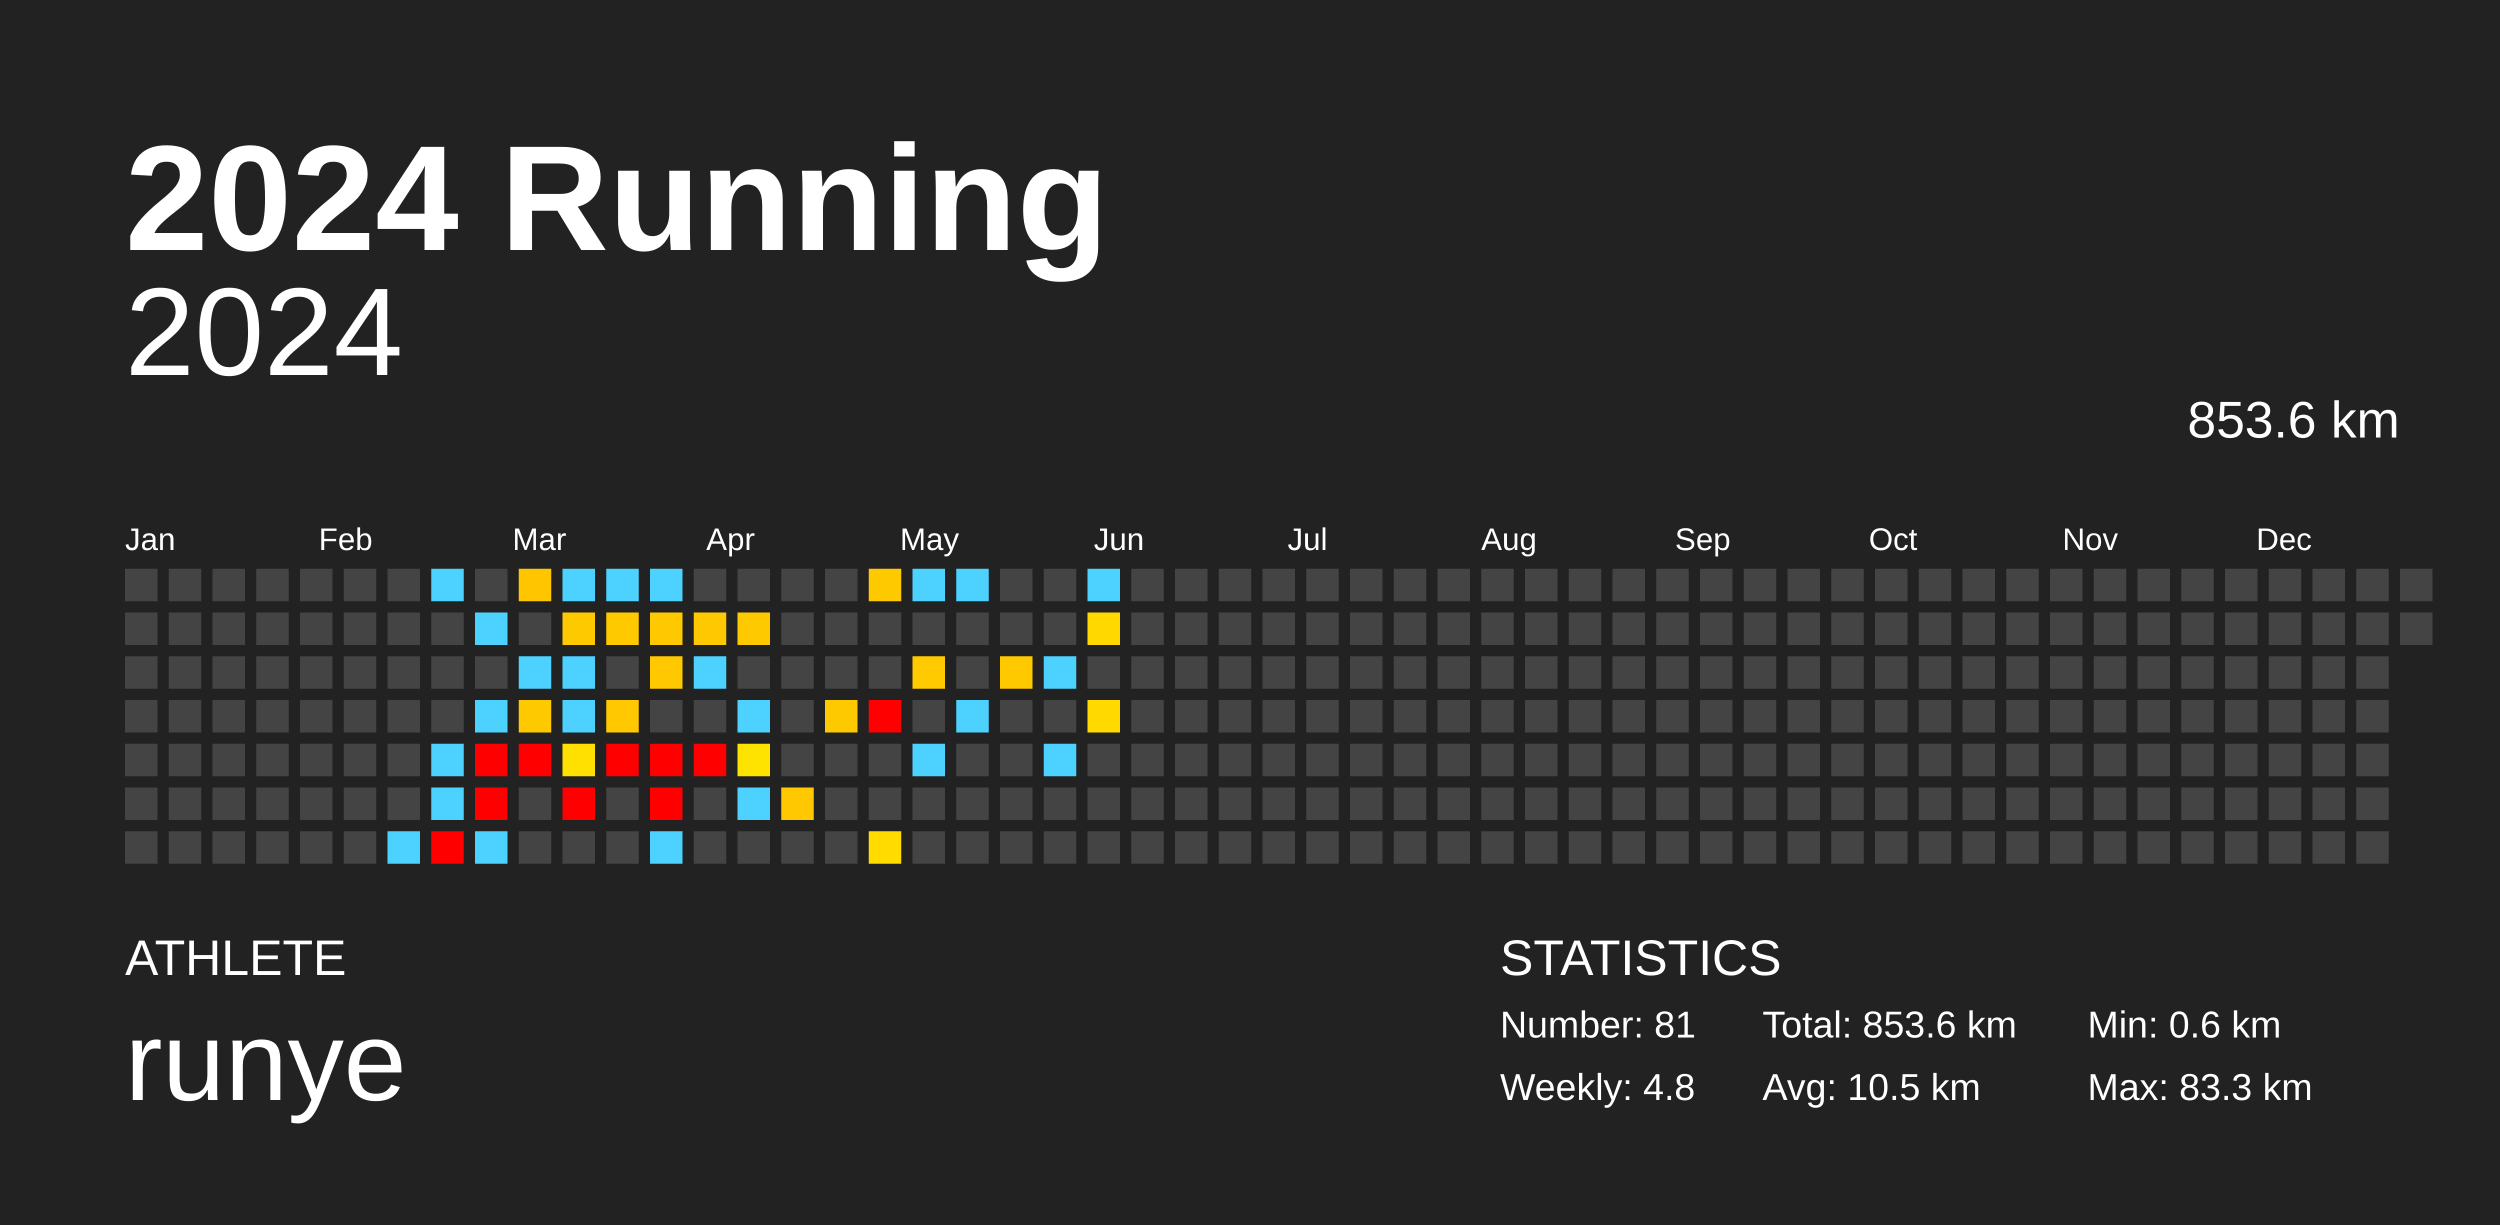
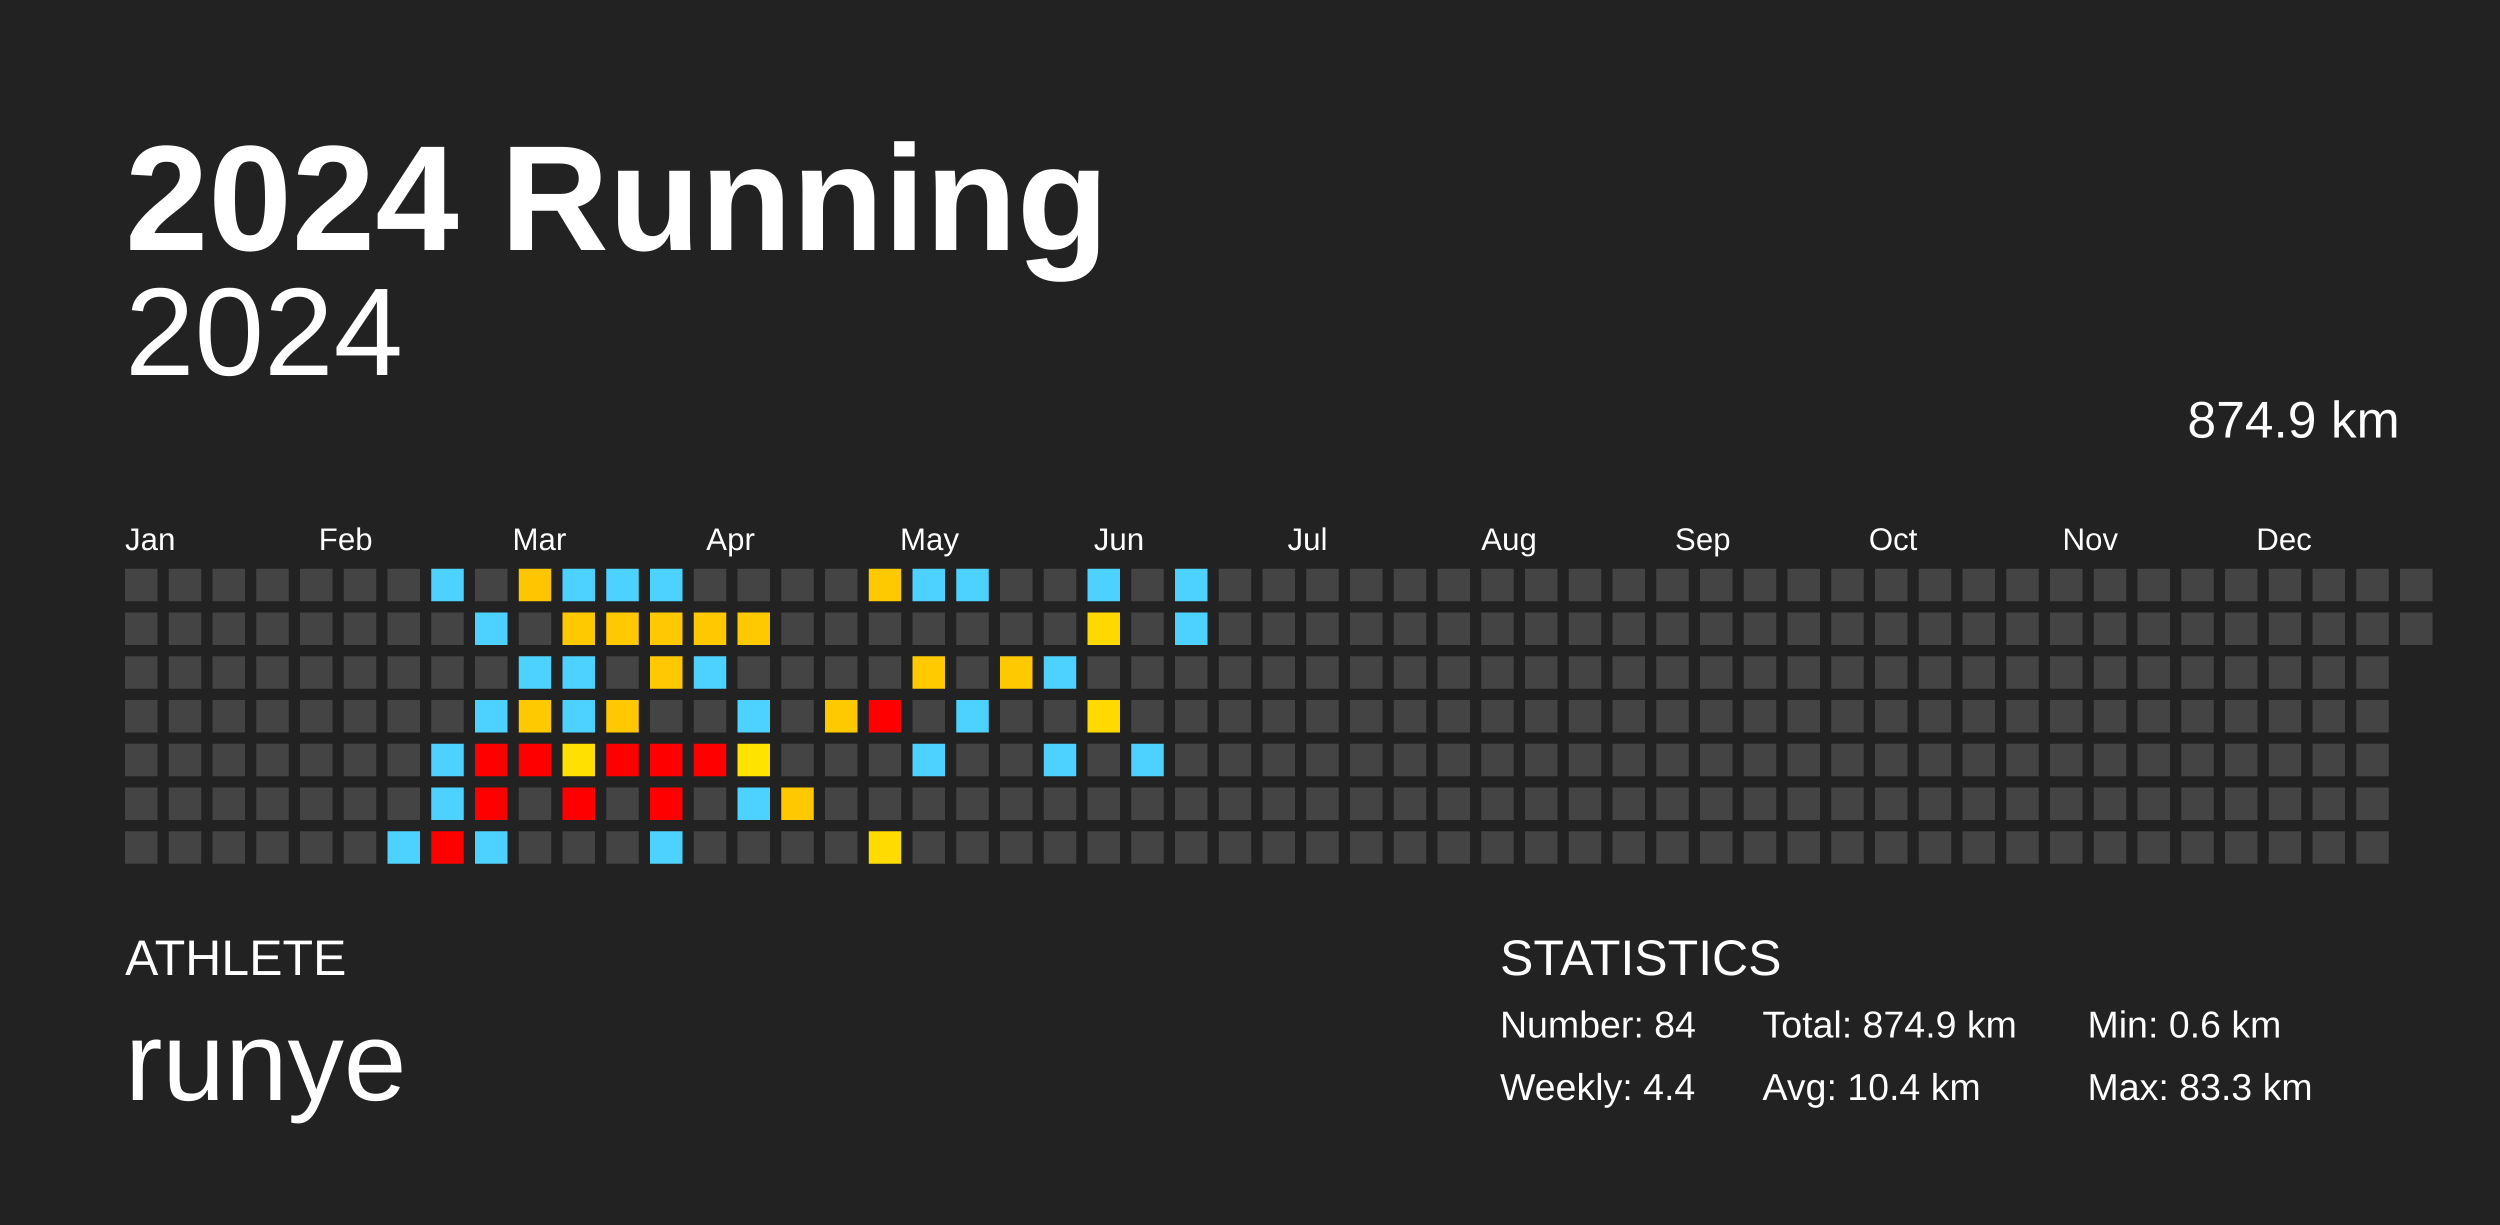
<svg xmlns="http://www.w3.org/2000/svg" baseProfile="full" height="98mm" version="1.1" viewBox="0,0,200,98" width="200mm">
  <defs />
  <rect fill="#222222" height="98" width="200" x="0" y="0" />
  <text fill="#FFFFFF" style="font-size:12px; font-family:Arial; font-weight:bold;" x="10" y="20">2024 Running</text>
  <text fill="#FFFFFF" style="font-size:4px; font-family:Arial" x="10" y="78">ATHLETE</text>
  <text fill="#FFFFFF" style="font-size:9px; font-family:Arial" x="10" y="88">runye</text>
  <text fill="#FFFFFF" style="font-size:4px; font-family:Arial" x="120" y="78">STATISTICS</text>
-   <text fill="#FFFFFF" style="font-size:3px; font-family:Arial" x="120" y="83">Number: 81</text>
-   <text fill="#FFFFFF" style="font-size:3px; font-family:Arial" x="120" y="88">Weekly: 4.8</text>
-   <text fill="#FFFFFF" style="font-size:3px; font-family:Arial" x="141" y="83">Total: 853.6 km</text>
-   <text fill="#FFFFFF" style="font-size:3px; font-family:Arial" x="141" y="88">Avg: 10.5 km</text>
+   <text fill="#FFFFFF" style="font-size:3px; font-family:Arial" x="120" y="83">Number: 84</text>
+   <text fill="#FFFFFF" style="font-size:3px; font-family:Arial" x="120" y="88">Weekly: 4.4</text>
+   <text fill="#FFFFFF" style="font-size:3px; font-family:Arial" x="141" y="83">Total: 874.9 km</text>
+   <text fill="#FFFFFF" style="font-size:3px; font-family:Arial" x="141" y="88">Avg: 10.4 km</text>
  <text fill="#FFFFFF" style="font-size:3px; font-family:Arial" x="167" y="83">Min: 0.6 km</text>
  <text fill="#FFFFFF" style="font-size:3px; font-family:Arial" x="167" y="88">Max: 83.3 km</text>
  <text alignment-baseline="hanging" fill="#FFFFFF" style="font-size:10.0px; font-family:Arial;" x="10" y="30">2024</text>
-   <text alignment-baseline="hanging" fill="#FFFFFF" style="font-size:4.125px; font-family:Arial;" x="175" y="35">853.6 km</text>
+   <text alignment-baseline="hanging" fill="#FFFFFF" style="font-size:4.125px; font-family:Arial;" x="175" y="35">874.9 km</text>
  <text fill="#FFFFFF" style="font-size:2.5px; font-family:Arial" x="10.0" y="44">Jan</text>
  <text fill="#FFFFFF" style="font-size:2.5px; font-family:Arial" x="25.5" y="44">Feb</text>
  <text fill="#FFFFFF" style="font-size:2.5px; font-family:Arial" x="41.0" y="44">Mar</text>
  <text fill="#FFFFFF" style="font-size:2.5px; font-family:Arial" x="56.5" y="44">Apr</text>
  <text fill="#FFFFFF" style="font-size:2.5px; font-family:Arial" x="72.0" y="44">May</text>
  <text fill="#FFFFFF" style="font-size:2.5px; font-family:Arial" x="87.5" y="44">Jun</text>
  <text fill="#FFFFFF" style="font-size:2.5px; font-family:Arial" x="103.0" y="44">Jul</text>
  <text fill="#FFFFFF" style="font-size:2.5px; font-family:Arial" x="118.5" y="44">Aug</text>
  <text fill="#FFFFFF" style="font-size:2.5px; font-family:Arial" x="134.0" y="44">Sep</text>
  <text fill="#FFFFFF" style="font-size:2.5px; font-family:Arial" x="149.5" y="44">Oct</text>
  <text fill="#FFFFFF" style="font-size:2.5px; font-family:Arial" x="165.0" y="44">Nov</text>
  <text fill="#FFFFFF" style="font-size:2.5px; font-family:Arial" x="180.5" y="44">Dec</text>
  <rect fill="#444444" height="2.6" width="2.6" x="10.0" y="45.5" />
  <rect fill="#444444" height="2.6" width="2.6" x="10.0" y="49.0" />
  <rect fill="#444444" height="2.6" width="2.6" x="10.0" y="52.5" />
  <rect fill="#444444" height="2.6" width="2.6" x="10.0" y="56.0" />
  <rect fill="#444444" height="2.6" width="2.6" x="10.0" y="59.5" />
  <rect fill="#444444" height="2.6" width="2.6" x="10.0" y="63.0" />
  <rect fill="#444444" height="2.6" width="2.6" x="10.0" y="66.5" />
  <rect fill="#444444" height="2.6" width="2.6" x="13.5" y="45.5" />
  <rect fill="#444444" height="2.6" width="2.6" x="13.5" y="49.0" />
  <rect fill="#444444" height="2.6" width="2.6" x="13.5" y="52.5" />
  <rect fill="#444444" height="2.6" width="2.6" x="13.5" y="56.0" />
  <rect fill="#444444" height="2.6" width="2.6" x="13.5" y="59.5" />
  <rect fill="#444444" height="2.6" width="2.6" x="13.5" y="63.0" />
  <rect fill="#444444" height="2.6" width="2.6" x="13.5" y="66.5" />
  <rect fill="#444444" height="2.6" width="2.6" x="17.0" y="45.5" />
  <rect fill="#444444" height="2.6" width="2.6" x="17.0" y="49.0" />
  <rect fill="#444444" height="2.6" width="2.6" x="17.0" y="52.5" />
  <rect fill="#444444" height="2.6" width="2.6" x="17.0" y="56.0" />
  <rect fill="#444444" height="2.6" width="2.6" x="17.0" y="59.5" />
  <rect fill="#444444" height="2.6" width="2.6" x="17.0" y="63.0" />
  <rect fill="#444444" height="2.6" width="2.6" x="17.0" y="66.5" />
  <rect fill="#444444" height="2.6" width="2.6" x="20.5" y="45.5" />
  <rect fill="#444444" height="2.6" width="2.6" x="20.5" y="49.0" />
  <rect fill="#444444" height="2.6" width="2.6" x="20.5" y="52.5" />
  <rect fill="#444444" height="2.6" width="2.6" x="20.5" y="56.0" />
  <rect fill="#444444" height="2.6" width="2.6" x="20.5" y="59.5" />
  <rect fill="#444444" height="2.6" width="2.6" x="20.5" y="63.0" />
  <rect fill="#444444" height="2.6" width="2.6" x="20.5" y="66.5" />
  <rect fill="#444444" height="2.6" width="2.6" x="24.0" y="45.5" />
  <rect fill="#444444" height="2.6" width="2.6" x="24.0" y="49.0" />
  <rect fill="#444444" height="2.6" width="2.6" x="24.0" y="52.5" />
  <rect fill="#444444" height="2.6" width="2.6" x="24.0" y="56.0" />
  <rect fill="#444444" height="2.6" width="2.6" x="24.0" y="59.5" />
  <rect fill="#444444" height="2.6" width="2.6" x="24.0" y="63.0" />
  <rect fill="#444444" height="2.6" width="2.6" x="24.0" y="66.5" />
  <rect fill="#444444" height="2.6" width="2.6" x="27.5" y="45.5" />
  <rect fill="#444444" height="2.6" width="2.6" x="27.5" y="49.0" />
  <rect fill="#444444" height="2.6" width="2.6" x="27.5" y="52.5" />
  <rect fill="#444444" height="2.6" width="2.6" x="27.5" y="56.0" />
  <rect fill="#444444" height="2.6" width="2.6" x="27.5" y="59.5" />
  <rect fill="#444444" height="2.6" width="2.6" x="27.5" y="63.0" />
  <rect fill="#444444" height="2.6" width="2.6" x="27.5" y="66.5" />
  <rect fill="#444444" height="2.6" width="2.6" x="31.0" y="45.5" />
  <rect fill="#444444" height="2.6" width="2.6" x="31.0" y="49.0" />
  <rect fill="#444444" height="2.6" width="2.6" x="31.0" y="52.5" />
  <rect fill="#444444" height="2.6" width="2.6" x="31.0" y="56.0" />
  <rect fill="#444444" height="2.6" width="2.6" x="31.0" y="59.5" />
  <rect fill="#444444" height="2.6" width="2.6" x="31.0" y="63.0" />
  <rect fill="#4dd2ff" height="2.6" width="2.6" x="31.0" y="66.5" />
  <rect fill="#4dd2ff" height="2.6" width="2.6" x="34.5" y="45.5" />
  <rect fill="#444444" height="2.6" width="2.6" x="34.5" y="49.0" />
  <rect fill="#444444" height="2.6" width="2.6" x="34.5" y="52.5" />
  <rect fill="#444444" height="2.6" width="2.6" x="34.5" y="56.0" />
  <rect fill="#4dd2ff" height="2.6" width="2.6" x="34.5" y="59.5" />
  <rect fill="#4dd2ff" height="2.6" width="2.6" x="34.5" y="63.0" />
  <rect fill="red" height="2.6" width="2.6" x="34.5" y="66.5" />
  <rect fill="#444444" height="2.6" width="2.6" x="38.0" y="45.5" />
  <rect fill="#4dd2ff" height="2.6" width="2.6" x="38.0" y="49.0" />
  <rect fill="#444444" height="2.6" width="2.6" x="38.0" y="52.5" />
  <rect fill="#4dd2ff" height="2.6" width="2.6" x="38.0" y="56.0" />
  <rect fill="red" height="2.6" width="2.6" x="38.0" y="59.5" />
  <rect fill="red" height="2.6" width="2.6" x="38.0" y="63.0" />
  <rect fill="#4dd2ff" height="2.6" width="2.6" x="38.0" y="66.5" />
  <rect fill="#ffc600" height="2.6" width="2.6" x="41.5" y="45.5" />
  <rect fill="#444444" height="2.6" width="2.6" x="41.5" y="49.0" />
  <rect fill="#4dd2ff" height="2.6" width="2.6" x="41.5" y="52.5" />
  <rect fill="#ffc900" height="2.6" width="2.6" x="41.5" y="56.0" />
  <rect fill="red" height="2.6" width="2.6" x="41.5" y="59.5" />
  <rect fill="#444444" height="2.6" width="2.6" x="41.5" y="63.0" />
  <rect fill="#444444" height="2.6" width="2.6" x="41.5" y="66.5" />
  <rect fill="#4dd2ff" height="2.6" width="2.6" x="45.0" y="45.5" />
  <rect fill="#ffc900" height="2.6" width="2.6" x="45.0" y="49.0" />
  <rect fill="#4dd2ff" height="2.6" width="2.6" x="45.0" y="52.5" />
  <rect fill="#4dd2ff" height="2.6" width="2.6" x="45.0" y="56.0" />
  <rect fill="#ffe000" height="2.6" width="2.6" x="45.0" y="59.5" />
  <rect fill="red" height="2.6" width="2.6" x="45.0" y="63.0" />
  <rect fill="#444444" height="2.6" width="2.6" x="45.0" y="66.5" />
  <rect fill="#4dd2ff" height="2.6" width="2.6" x="48.5" y="45.5" />
  <rect fill="#ffc900" height="2.6" width="2.6" x="48.5" y="49.0" />
  <rect fill="#444444" height="2.6" width="2.6" x="48.5" y="52.5" />
  <rect fill="#ffc800" height="2.6" width="2.6" x="48.5" y="56.0" />
  <rect fill="red" height="2.6" width="2.6" x="48.5" y="59.5" />
  <rect fill="#444444" height="2.6" width="2.6" x="48.5" y="63.0" />
  <rect fill="#444444" height="2.6" width="2.6" x="48.5" y="66.5" />
  <rect fill="#4dd2ff" height="2.6" width="2.6" x="52.0" y="45.5" />
  <rect fill="#ffc800" height="2.6" width="2.6" x="52.0" y="49.0" />
  <rect fill="#ffc800" height="2.6" width="2.6" x="52.0" y="52.5" />
  <rect fill="#444444" height="2.6" width="2.6" x="52.0" y="56.0" />
  <rect fill="red" height="2.6" width="2.6" x="52.0" y="59.5" />
  <rect fill="red" height="2.6" width="2.6" x="52.0" y="63.0" />
  <rect fill="#4dd2ff" height="2.6" width="2.6" x="52.0" y="66.5" />
  <rect fill="#444444" height="2.6" width="2.6" x="55.5" y="45.5" />
  <rect fill="#ffc800" height="2.6" width="2.6" x="55.5" y="49.0" />
  <rect fill="#4dd2ff" height="2.6" width="2.6" x="55.5" y="52.5" />
  <rect fill="#444444" height="2.6" width="2.6" x="55.5" y="56.0" />
  <rect fill="red" height="2.6" width="2.6" x="55.5" y="59.5" />
  <rect fill="#444444" height="2.6" width="2.6" x="55.5" y="63.0" />
  <rect fill="#444444" height="2.6" width="2.6" x="55.5" y="66.5" />
  <rect fill="#444444" height="2.6" width="2.6" x="59.0" y="45.5" />
  <rect fill="#ffc900" height="2.6" width="2.6" x="59.0" y="49.0" />
  <rect fill="#444444" height="2.6" width="2.6" x="59.0" y="52.5" />
  <rect fill="#4dd2ff" height="2.6" width="2.6" x="59.0" y="56.0" />
  <rect fill="#ffe300" height="2.6" width="2.6" x="59.0" y="59.5" />
  <rect fill="#4dd2ff" height="2.6" width="2.6" x="59.0" y="63.0" />
  <rect fill="#444444" height="2.6" width="2.6" x="59.0" y="66.5" />
  <rect fill="#444444" height="2.6" width="2.6" x="62.5" y="45.5" />
  <rect fill="#444444" height="2.6" width="2.6" x="62.5" y="49.0" />
  <rect fill="#444444" height="2.6" width="2.6" x="62.5" y="52.5" />
  <rect fill="#444444" height="2.6" width="2.6" x="62.5" y="56.0" />
  <rect fill="#444444" height="2.6" width="2.6" x="62.5" y="59.5" />
  <rect fill="#ffc800" height="2.6" width="2.6" x="62.5" y="63.0" />
  <rect fill="#444444" height="2.6" width="2.6" x="62.5" y="66.5" />
  <rect fill="#444444" height="2.6" width="2.6" x="66.0" y="45.5" />
  <rect fill="#444444" height="2.6" width="2.6" x="66.0" y="49.0" />
  <rect fill="#444444" height="2.6" width="2.6" x="66.0" y="52.5" />
  <rect fill="#ffc900" height="2.6" width="2.6" x="66.0" y="56.0" />
  <rect fill="#444444" height="2.6" width="2.6" x="66.0" y="59.5" />
  <rect fill="#444444" height="2.6" width="2.6" x="66.0" y="63.0" />
  <rect fill="#444444" height="2.6" width="2.6" x="66.0" y="66.5" />
  <rect fill="#ffc900" height="2.6" width="2.6" x="69.5" y="45.5" />
  <rect fill="#444444" height="2.6" width="2.6" x="69.5" y="49.0" />
  <rect fill="#444444" height="2.6" width="2.6" x="69.5" y="52.5" />
  <rect fill="red" height="2.6" width="2.6" x="69.5" y="56.0" />
  <rect fill="#444444" height="2.6" width="2.6" x="69.5" y="59.5" />
  <rect fill="#444444" height="2.6" width="2.6" x="69.5" y="63.0" />
  <rect fill="#ffdb00" height="2.6" width="2.6" x="69.5" y="66.5" />
  <rect fill="#4dd2ff" height="2.6" width="2.6" x="73.0" y="45.5" />
  <rect fill="#444444" height="2.6" width="2.6" x="73.0" y="49.0" />
  <rect fill="#ffca00" height="2.6" width="2.6" x="73.0" y="52.5" />
  <rect fill="#444444" height="2.6" width="2.6" x="73.0" y="56.0" />
  <rect fill="#4dd2ff" height="2.6" width="2.6" x="73.0" y="59.5" />
  <rect fill="#444444" height="2.6" width="2.6" x="73.0" y="63.0" />
  <rect fill="#444444" height="2.6" width="2.6" x="73.0" y="66.5" />
  <rect fill="#4dd2ff" height="2.6" width="2.6" x="76.5" y="45.5" />
  <rect fill="#444444" height="2.6" width="2.6" x="76.5" y="49.0" />
  <rect fill="#444444" height="2.6" width="2.6" x="76.5" y="52.5" />
  <rect fill="#4dd2ff" height="2.6" width="2.6" x="76.5" y="56.0" />
  <rect fill="#444444" height="2.6" width="2.6" x="76.5" y="59.5" />
  <rect fill="#444444" height="2.6" width="2.6" x="76.5" y="63.0" />
  <rect fill="#444444" height="2.6" width="2.6" x="76.5" y="66.5" />
  <rect fill="#444444" height="2.6" width="2.6" x="80.0" y="45.5" />
  <rect fill="#444444" height="2.6" width="2.6" x="80.0" y="49.0" />
  <rect fill="#ffc900" height="2.6" width="2.6" x="80.0" y="52.5" />
  <rect fill="#444444" height="2.6" width="2.6" x="80.0" y="56.0" />
  <rect fill="#444444" height="2.6" width="2.6" x="80.0" y="59.5" />
  <rect fill="#444444" height="2.6" width="2.6" x="80.0" y="63.0" />
  <rect fill="#444444" height="2.6" width="2.6" x="80.0" y="66.5" />
  <rect fill="#444444" height="2.6" width="2.6" x="83.5" y="45.5" />
  <rect fill="#444444" height="2.6" width="2.6" x="83.5" y="49.0" />
  <rect fill="#4dd2ff" height="2.6" width="2.6" x="83.5" y="52.5" />
  <rect fill="#444444" height="2.6" width="2.6" x="83.5" y="56.0" />
  <rect fill="#4dd2ff" height="2.6" width="2.6" x="83.5" y="59.5" />
  <rect fill="#444444" height="2.6" width="2.6" x="83.5" y="63.0" />
  <rect fill="#444444" height="2.6" width="2.6" x="83.5" y="66.5" />
  <rect fill="#4dd2ff" height="2.6" width="2.6" x="87.0" y="45.5" />
  <rect fill="#ffd800" height="2.6" width="2.6" x="87.0" y="49.0" />
  <rect fill="#444444" height="2.6" width="2.6" x="87.0" y="52.5" />
  <rect fill="#ffd900" height="2.6" width="2.6" x="87.0" y="56.0" />
  <rect fill="#444444" height="2.6" width="2.6" x="87.0" y="59.5" />
  <rect fill="#444444" height="2.6" width="2.6" x="87.0" y="63.0" />
  <rect fill="#444444" height="2.6" width="2.6" x="87.0" y="66.5" />
  <rect fill="#444444" height="2.6" width="2.6" x="90.5" y="45.5" />
  <rect fill="#444444" height="2.6" width="2.6" x="90.5" y="49.0" />
  <rect fill="#444444" height="2.6" width="2.6" x="90.5" y="52.5" />
  <rect fill="#444444" height="2.6" width="2.6" x="90.5" y="56.0" />
-   <rect fill="#444444" height="2.6" width="2.6" x="90.5" y="59.5" />
+   <rect fill="#4dd2ff" height="2.6" width="2.6" x="90.5" y="59.5" />
  <rect fill="#444444" height="2.6" width="2.6" x="90.5" y="63.0" />
  <rect fill="#444444" height="2.6" width="2.6" x="90.5" y="66.5" />
-   <rect fill="#444444" height="2.6" width="2.6" x="94.0" y="45.5" />
-   <rect fill="#444444" height="2.6" width="2.6" x="94.0" y="49.0" />
+   <rect fill="#4dd2ff" height="2.6" width="2.6" x="94.0" y="45.5" />
+   <rect fill="#4dd2ff" height="2.6" width="2.6" x="94.0" y="49.0" />
  <rect fill="#444444" height="2.6" width="2.6" x="94.0" y="52.5" />
  <rect fill="#444444" height="2.6" width="2.6" x="94.0" y="56.0" />
  <rect fill="#444444" height="2.6" width="2.6" x="94.0" y="59.5" />
  <rect fill="#444444" height="2.6" width="2.6" x="94.0" y="63.0" />
  <rect fill="#444444" height="2.6" width="2.6" x="94.0" y="66.5" />
  <rect fill="#444444" height="2.6" width="2.6" x="97.5" y="45.5" />
  <rect fill="#444444" height="2.6" width="2.6" x="97.5" y="49.0" />
  <rect fill="#444444" height="2.6" width="2.6" x="97.5" y="52.5" />
  <rect fill="#444444" height="2.6" width="2.6" x="97.5" y="56.0" />
  <rect fill="#444444" height="2.6" width="2.6" x="97.5" y="59.5" />
  <rect fill="#444444" height="2.6" width="2.6" x="97.5" y="63.0" />
  <rect fill="#444444" height="2.6" width="2.6" x="97.5" y="66.5" />
  <rect fill="#444444" height="2.6" width="2.6" x="101.0" y="45.5" />
  <rect fill="#444444" height="2.6" width="2.6" x="101.0" y="49.0" />
  <rect fill="#444444" height="2.6" width="2.6" x="101.0" y="52.5" />
  <rect fill="#444444" height="2.6" width="2.6" x="101.0" y="56.0" />
  <rect fill="#444444" height="2.6" width="2.6" x="101.0" y="59.5" />
  <rect fill="#444444" height="2.6" width="2.6" x="101.0" y="63.0" />
  <rect fill="#444444" height="2.6" width="2.6" x="101.0" y="66.5" />
  <rect fill="#444444" height="2.6" width="2.6" x="104.5" y="45.5" />
  <rect fill="#444444" height="2.6" width="2.6" x="104.5" y="49.0" />
  <rect fill="#444444" height="2.6" width="2.6" x="104.5" y="52.5" />
  <rect fill="#444444" height="2.6" width="2.6" x="104.5" y="56.0" />
  <rect fill="#444444" height="2.6" width="2.6" x="104.5" y="59.5" />
  <rect fill="#444444" height="2.6" width="2.6" x="104.5" y="63.0" />
  <rect fill="#444444" height="2.6" width="2.6" x="104.5" y="66.5" />
  <rect fill="#444444" height="2.6" width="2.6" x="108.0" y="45.5" />
  <rect fill="#444444" height="2.6" width="2.6" x="108.0" y="49.0" />
  <rect fill="#444444" height="2.6" width="2.6" x="108.0" y="52.5" />
  <rect fill="#444444" height="2.6" width="2.6" x="108.0" y="56.0" />
  <rect fill="#444444" height="2.6" width="2.6" x="108.0" y="59.5" />
  <rect fill="#444444" height="2.6" width="2.6" x="108.0" y="63.0" />
  <rect fill="#444444" height="2.6" width="2.6" x="108.0" y="66.5" />
  <rect fill="#444444" height="2.6" width="2.6" x="111.5" y="45.5" />
  <rect fill="#444444" height="2.6" width="2.6" x="111.5" y="49.0" />
  <rect fill="#444444" height="2.6" width="2.6" x="111.5" y="52.5" />
  <rect fill="#444444" height="2.6" width="2.6" x="111.5" y="56.0" />
  <rect fill="#444444" height="2.6" width="2.6" x="111.5" y="59.5" />
  <rect fill="#444444" height="2.6" width="2.6" x="111.5" y="63.0" />
  <rect fill="#444444" height="2.6" width="2.6" x="111.5" y="66.5" />
  <rect fill="#444444" height="2.6" width="2.6" x="115.0" y="45.5" />
  <rect fill="#444444" height="2.6" width="2.6" x="115.0" y="49.0" />
  <rect fill="#444444" height="2.6" width="2.6" x="115.0" y="52.5" />
  <rect fill="#444444" height="2.6" width="2.6" x="115.0" y="56.0" />
  <rect fill="#444444" height="2.6" width="2.6" x="115.0" y="59.5" />
  <rect fill="#444444" height="2.6" width="2.6" x="115.0" y="63.0" />
  <rect fill="#444444" height="2.6" width="2.6" x="115.0" y="66.5" />
  <rect fill="#444444" height="2.6" width="2.6" x="118.5" y="45.5" />
  <rect fill="#444444" height="2.6" width="2.6" x="118.5" y="49.0" />
  <rect fill="#444444" height="2.6" width="2.6" x="118.5" y="52.5" />
  <rect fill="#444444" height="2.6" width="2.6" x="118.5" y="56.0" />
  <rect fill="#444444" height="2.6" width="2.6" x="118.5" y="59.5" />
  <rect fill="#444444" height="2.6" width="2.6" x="118.5" y="63.0" />
  <rect fill="#444444" height="2.6" width="2.6" x="118.5" y="66.5" />
  <rect fill="#444444" height="2.6" width="2.6" x="122.0" y="45.5" />
  <rect fill="#444444" height="2.6" width="2.6" x="122.0" y="49.0" />
  <rect fill="#444444" height="2.6" width="2.6" x="122.0" y="52.5" />
  <rect fill="#444444" height="2.6" width="2.6" x="122.0" y="56.0" />
  <rect fill="#444444" height="2.6" width="2.6" x="122.0" y="59.5" />
  <rect fill="#444444" height="2.6" width="2.6" x="122.0" y="63.0" />
  <rect fill="#444444" height="2.6" width="2.6" x="122.0" y="66.5" />
  <rect fill="#444444" height="2.6" width="2.6" x="125.5" y="45.5" />
  <rect fill="#444444" height="2.6" width="2.6" x="125.5" y="49.0" />
  <rect fill="#444444" height="2.6" width="2.6" x="125.5" y="52.5" />
  <rect fill="#444444" height="2.6" width="2.6" x="125.5" y="56.0" />
  <rect fill="#444444" height="2.6" width="2.6" x="125.5" y="59.5" />
  <rect fill="#444444" height="2.6" width="2.6" x="125.5" y="63.0" />
  <rect fill="#444444" height="2.6" width="2.6" x="125.5" y="66.5" />
  <rect fill="#444444" height="2.6" width="2.6" x="129.0" y="45.5" />
  <rect fill="#444444" height="2.6" width="2.6" x="129.0" y="49.0" />
  <rect fill="#444444" height="2.6" width="2.6" x="129.0" y="52.5" />
  <rect fill="#444444" height="2.6" width="2.6" x="129.0" y="56.0" />
  <rect fill="#444444" height="2.6" width="2.6" x="129.0" y="59.5" />
  <rect fill="#444444" height="2.6" width="2.6" x="129.0" y="63.0" />
  <rect fill="#444444" height="2.6" width="2.6" x="129.0" y="66.5" />
  <rect fill="#444444" height="2.6" width="2.6" x="132.5" y="45.5" />
  <rect fill="#444444" height="2.6" width="2.6" x="132.5" y="49.0" />
  <rect fill="#444444" height="2.6" width="2.6" x="132.5" y="52.5" />
  <rect fill="#444444" height="2.6" width="2.6" x="132.5" y="56.0" />
  <rect fill="#444444" height="2.6" width="2.6" x="132.5" y="59.5" />
  <rect fill="#444444" height="2.6" width="2.6" x="132.5" y="63.0" />
  <rect fill="#444444" height="2.6" width="2.6" x="132.5" y="66.5" />
  <rect fill="#444444" height="2.6" width="2.6" x="136.0" y="45.5" />
  <rect fill="#444444" height="2.6" width="2.6" x="136.0" y="49.0" />
  <rect fill="#444444" height="2.6" width="2.6" x="136.0" y="52.5" />
  <rect fill="#444444" height="2.6" width="2.6" x="136.0" y="56.0" />
  <rect fill="#444444" height="2.6" width="2.6" x="136.0" y="59.5" />
  <rect fill="#444444" height="2.6" width="2.6" x="136.0" y="63.0" />
  <rect fill="#444444" height="2.6" width="2.6" x="136.0" y="66.5" />
  <rect fill="#444444" height="2.6" width="2.6" x="139.5" y="45.5" />
  <rect fill="#444444" height="2.6" width="2.6" x="139.5" y="49.0" />
  <rect fill="#444444" height="2.6" width="2.6" x="139.5" y="52.5" />
  <rect fill="#444444" height="2.6" width="2.6" x="139.5" y="56.0" />
  <rect fill="#444444" height="2.6" width="2.6" x="139.5" y="59.5" />
  <rect fill="#444444" height="2.6" width="2.6" x="139.5" y="63.0" />
  <rect fill="#444444" height="2.6" width="2.6" x="139.5" y="66.5" />
  <rect fill="#444444" height="2.6" width="2.6" x="143.0" y="45.5" />
  <rect fill="#444444" height="2.6" width="2.6" x="143.0" y="49.0" />
  <rect fill="#444444" height="2.6" width="2.6" x="143.0" y="52.5" />
  <rect fill="#444444" height="2.6" width="2.6" x="143.0" y="56.0" />
  <rect fill="#444444" height="2.6" width="2.6" x="143.0" y="59.5" />
  <rect fill="#444444" height="2.6" width="2.6" x="143.0" y="63.0" />
  <rect fill="#444444" height="2.6" width="2.6" x="143.0" y="66.5" />
  <rect fill="#444444" height="2.6" width="2.6" x="146.5" y="45.5" />
  <rect fill="#444444" height="2.6" width="2.6" x="146.5" y="49.0" />
  <rect fill="#444444" height="2.6" width="2.6" x="146.5" y="52.5" />
  <rect fill="#444444" height="2.6" width="2.6" x="146.5" y="56.0" />
  <rect fill="#444444" height="2.6" width="2.6" x="146.5" y="59.5" />
  <rect fill="#444444" height="2.6" width="2.6" x="146.5" y="63.0" />
  <rect fill="#444444" height="2.6" width="2.6" x="146.5" y="66.5" />
  <rect fill="#444444" height="2.6" width="2.6" x="150.0" y="45.5" />
  <rect fill="#444444" height="2.6" width="2.6" x="150.0" y="49.0" />
  <rect fill="#444444" height="2.6" width="2.6" x="150.0" y="52.5" />
  <rect fill="#444444" height="2.6" width="2.6" x="150.0" y="56.0" />
  <rect fill="#444444" height="2.6" width="2.6" x="150.0" y="59.5" />
  <rect fill="#444444" height="2.6" width="2.6" x="150.0" y="63.0" />
  <rect fill="#444444" height="2.6" width="2.6" x="150.0" y="66.5" />
  <rect fill="#444444" height="2.6" width="2.6" x="153.5" y="45.5" />
  <rect fill="#444444" height="2.6" width="2.6" x="153.5" y="49.0" />
  <rect fill="#444444" height="2.6" width="2.6" x="153.5" y="52.5" />
  <rect fill="#444444" height="2.6" width="2.6" x="153.5" y="56.0" />
  <rect fill="#444444" height="2.6" width="2.6" x="153.5" y="59.5" />
  <rect fill="#444444" height="2.6" width="2.6" x="153.5" y="63.0" />
  <rect fill="#444444" height="2.6" width="2.6" x="153.5" y="66.5" />
  <rect fill="#444444" height="2.6" width="2.6" x="157.0" y="45.5" />
  <rect fill="#444444" height="2.6" width="2.6" x="157.0" y="49.0" />
  <rect fill="#444444" height="2.6" width="2.6" x="157.0" y="52.5" />
  <rect fill="#444444" height="2.6" width="2.6" x="157.0" y="56.0" />
  <rect fill="#444444" height="2.6" width="2.6" x="157.0" y="59.5" />
  <rect fill="#444444" height="2.6" width="2.6" x="157.0" y="63.0" />
  <rect fill="#444444" height="2.6" width="2.6" x="157.0" y="66.5" />
  <rect fill="#444444" height="2.6" width="2.6" x="160.5" y="45.5" />
  <rect fill="#444444" height="2.6" width="2.6" x="160.5" y="49.0" />
  <rect fill="#444444" height="2.6" width="2.6" x="160.5" y="52.5" />
  <rect fill="#444444" height="2.6" width="2.6" x="160.5" y="56.0" />
  <rect fill="#444444" height="2.6" width="2.6" x="160.5" y="59.5" />
  <rect fill="#444444" height="2.6" width="2.6" x="160.5" y="63.0" />
  <rect fill="#444444" height="2.6" width="2.6" x="160.5" y="66.5" />
  <rect fill="#444444" height="2.6" width="2.6" x="164.0" y="45.5" />
  <rect fill="#444444" height="2.6" width="2.6" x="164.0" y="49.0" />
  <rect fill="#444444" height="2.6" width="2.6" x="164.0" y="52.5" />
  <rect fill="#444444" height="2.6" width="2.6" x="164.0" y="56.0" />
  <rect fill="#444444" height="2.6" width="2.6" x="164.0" y="59.5" />
  <rect fill="#444444" height="2.6" width="2.6" x="164.0" y="63.0" />
  <rect fill="#444444" height="2.6" width="2.6" x="164.0" y="66.5" />
  <rect fill="#444444" height="2.6" width="2.6" x="167.5" y="45.5" />
  <rect fill="#444444" height="2.6" width="2.6" x="167.5" y="49.0" />
  <rect fill="#444444" height="2.6" width="2.6" x="167.5" y="52.5" />
  <rect fill="#444444" height="2.6" width="2.6" x="167.5" y="56.0" />
  <rect fill="#444444" height="2.6" width="2.6" x="167.5" y="59.5" />
  <rect fill="#444444" height="2.6" width="2.6" x="167.5" y="63.0" />
  <rect fill="#444444" height="2.6" width="2.6" x="167.5" y="66.5" />
  <rect fill="#444444" height="2.6" width="2.6" x="171.0" y="45.5" />
  <rect fill="#444444" height="2.6" width="2.6" x="171.0" y="49.0" />
  <rect fill="#444444" height="2.6" width="2.6" x="171.0" y="52.5" />
  <rect fill="#444444" height="2.6" width="2.6" x="171.0" y="56.0" />
  <rect fill="#444444" height="2.6" width="2.6" x="171.0" y="59.5" />
  <rect fill="#444444" height="2.6" width="2.6" x="171.0" y="63.0" />
  <rect fill="#444444" height="2.6" width="2.6" x="171.0" y="66.5" />
  <rect fill="#444444" height="2.6" width="2.6" x="174.5" y="45.5" />
  <rect fill="#444444" height="2.6" width="2.6" x="174.5" y="49.0" />
  <rect fill="#444444" height="2.6" width="2.6" x="174.5" y="52.5" />
  <rect fill="#444444" height="2.6" width="2.6" x="174.5" y="56.0" />
  <rect fill="#444444" height="2.6" width="2.6" x="174.5" y="59.5" />
  <rect fill="#444444" height="2.6" width="2.6" x="174.5" y="63.0" />
  <rect fill="#444444" height="2.6" width="2.6" x="174.5" y="66.5" />
  <rect fill="#444444" height="2.6" width="2.6" x="178.0" y="45.5" />
  <rect fill="#444444" height="2.6" width="2.6" x="178.0" y="49.0" />
  <rect fill="#444444" height="2.6" width="2.6" x="178.0" y="52.5" />
  <rect fill="#444444" height="2.6" width="2.6" x="178.0" y="56.0" />
  <rect fill="#444444" height="2.6" width="2.6" x="178.0" y="59.5" />
  <rect fill="#444444" height="2.6" width="2.6" x="178.0" y="63.0" />
  <rect fill="#444444" height="2.6" width="2.6" x="178.0" y="66.5" />
  <rect fill="#444444" height="2.6" width="2.6" x="181.5" y="45.5" />
  <rect fill="#444444" height="2.6" width="2.6" x="181.5" y="49.0" />
  <rect fill="#444444" height="2.6" width="2.6" x="181.5" y="52.5" />
  <rect fill="#444444" height="2.6" width="2.6" x="181.5" y="56.0" />
  <rect fill="#444444" height="2.6" width="2.6" x="181.5" y="59.5" />
  <rect fill="#444444" height="2.6" width="2.6" x="181.5" y="63.0" />
  <rect fill="#444444" height="2.6" width="2.6" x="181.5" y="66.5" />
  <rect fill="#444444" height="2.6" width="2.6" x="185.0" y="45.5" />
  <rect fill="#444444" height="2.6" width="2.6" x="185.0" y="49.0" />
  <rect fill="#444444" height="2.6" width="2.6" x="185.0" y="52.5" />
  <rect fill="#444444" height="2.6" width="2.6" x="185.0" y="56.0" />
  <rect fill="#444444" height="2.6" width="2.6" x="185.0" y="59.5" />
  <rect fill="#444444" height="2.6" width="2.6" x="185.0" y="63.0" />
  <rect fill="#444444" height="2.6" width="2.6" x="185.0" y="66.5" />
  <rect fill="#444444" height="2.6" width="2.6" x="188.5" y="45.5" />
  <rect fill="#444444" height="2.6" width="2.6" x="188.5" y="49.0" />
  <rect fill="#444444" height="2.6" width="2.6" x="188.5" y="52.5" />
  <rect fill="#444444" height="2.6" width="2.6" x="188.5" y="56.0" />
  <rect fill="#444444" height="2.6" width="2.6" x="188.5" y="59.5" />
  <rect fill="#444444" height="2.6" width="2.6" x="188.5" y="63.0" />
  <rect fill="#444444" height="2.6" width="2.6" x="188.5" y="66.5" />
  <rect fill="#444444" height="2.6" width="2.6" x="192.0" y="45.5" />
  <rect fill="#444444" height="2.6" width="2.6" x="192.0" y="49.0" />
</svg>
